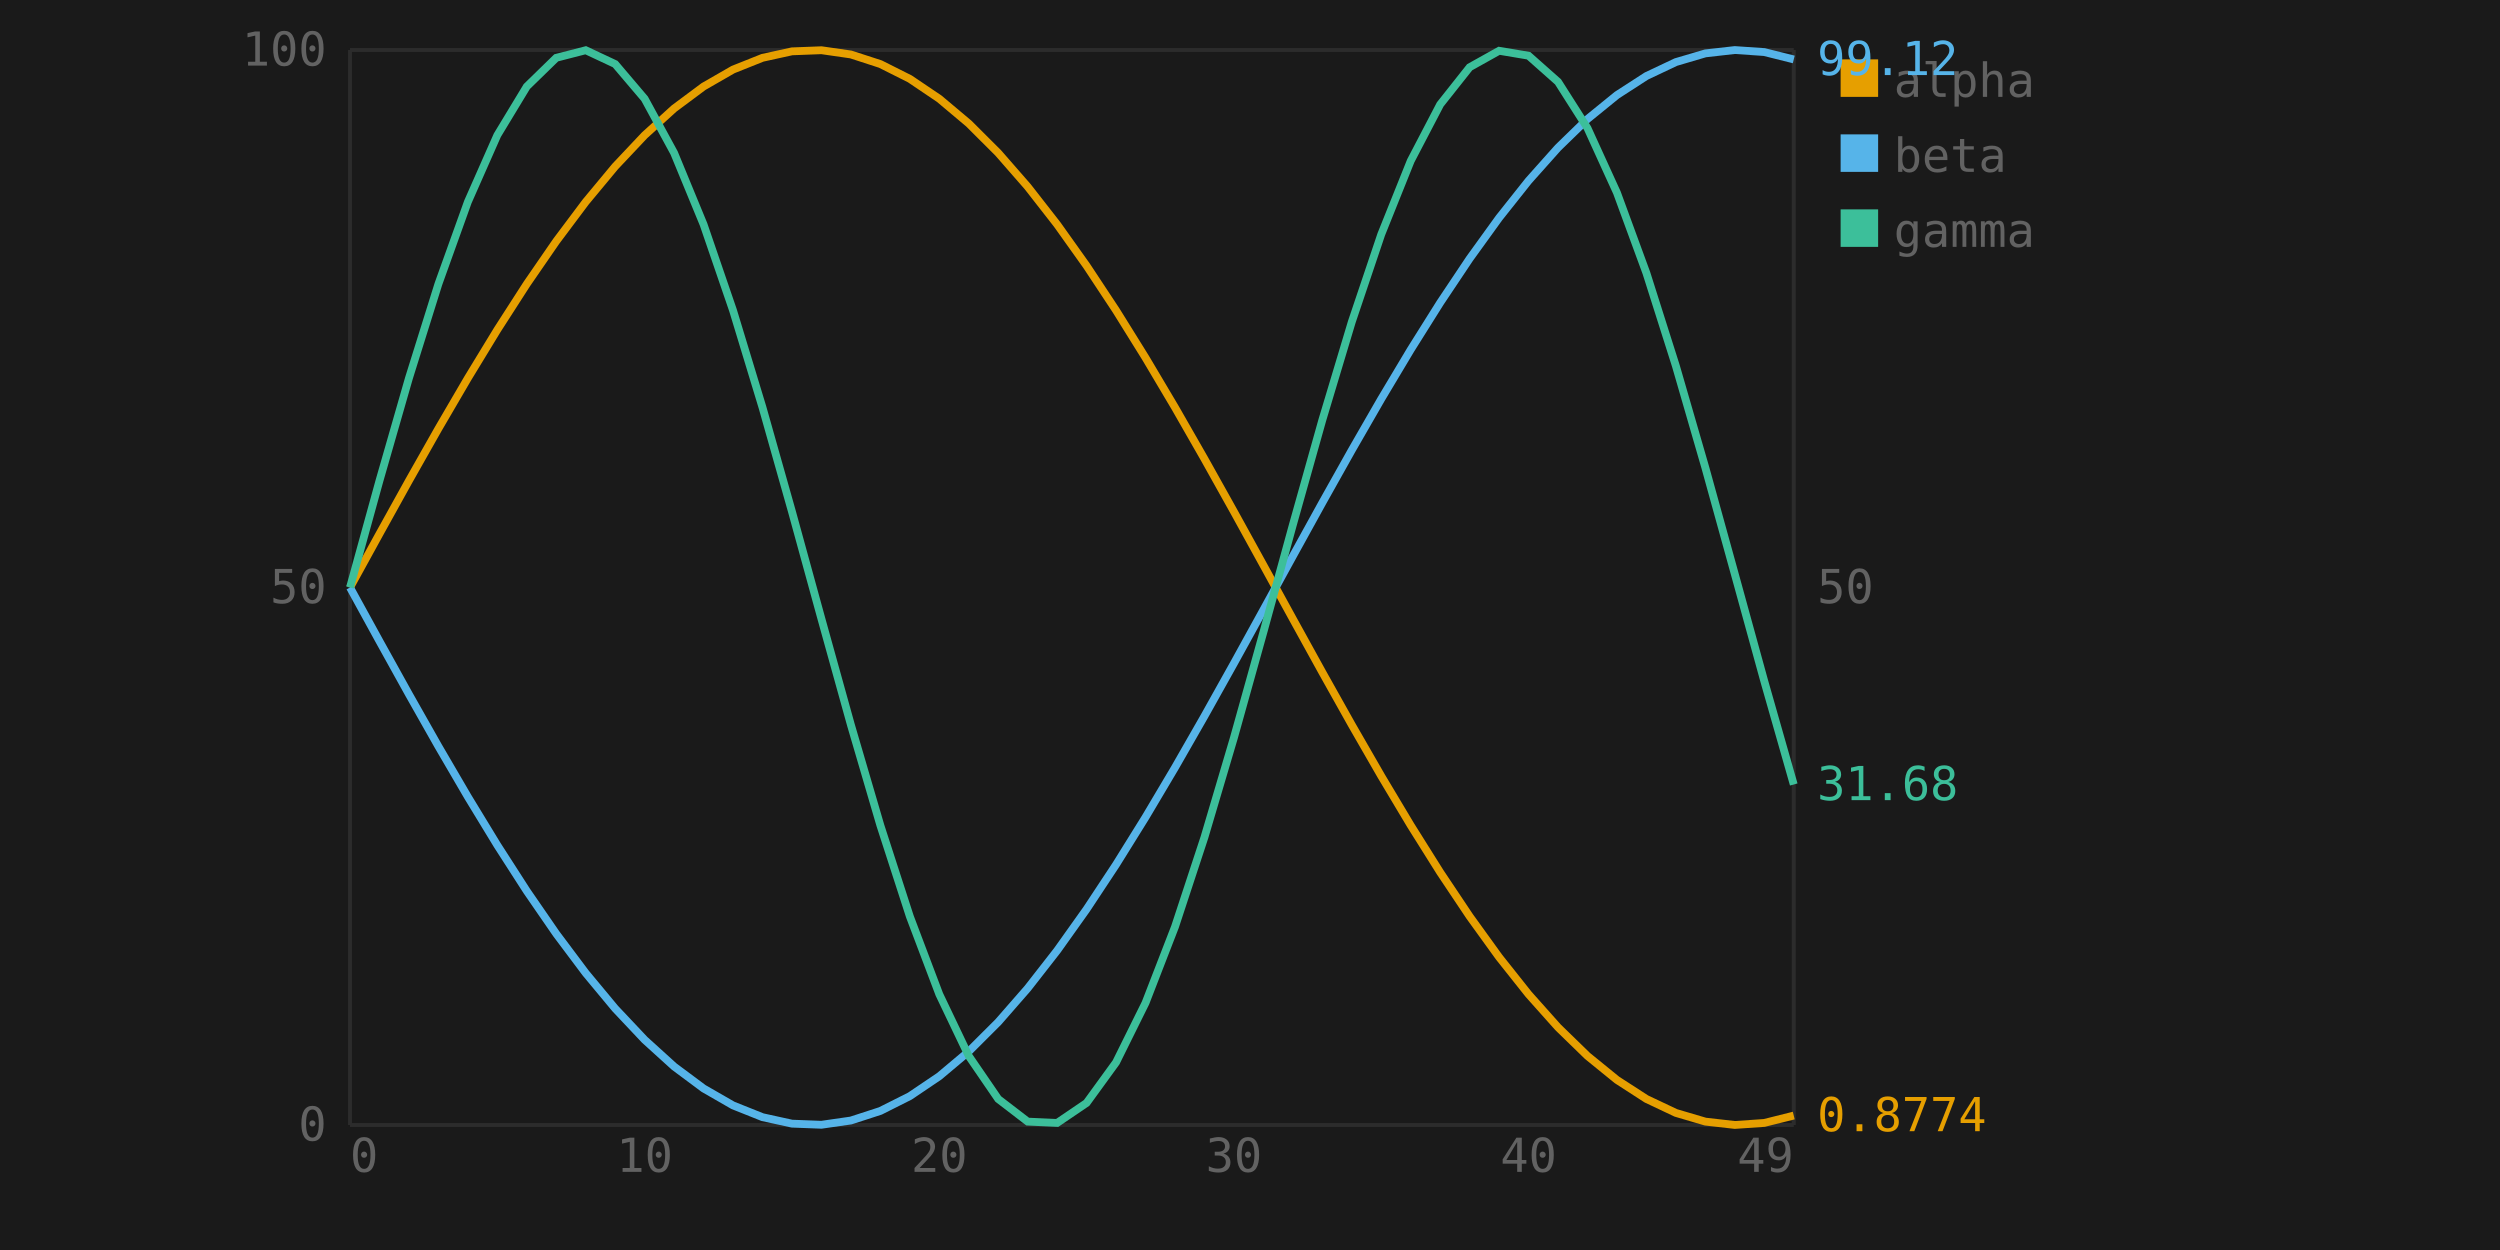
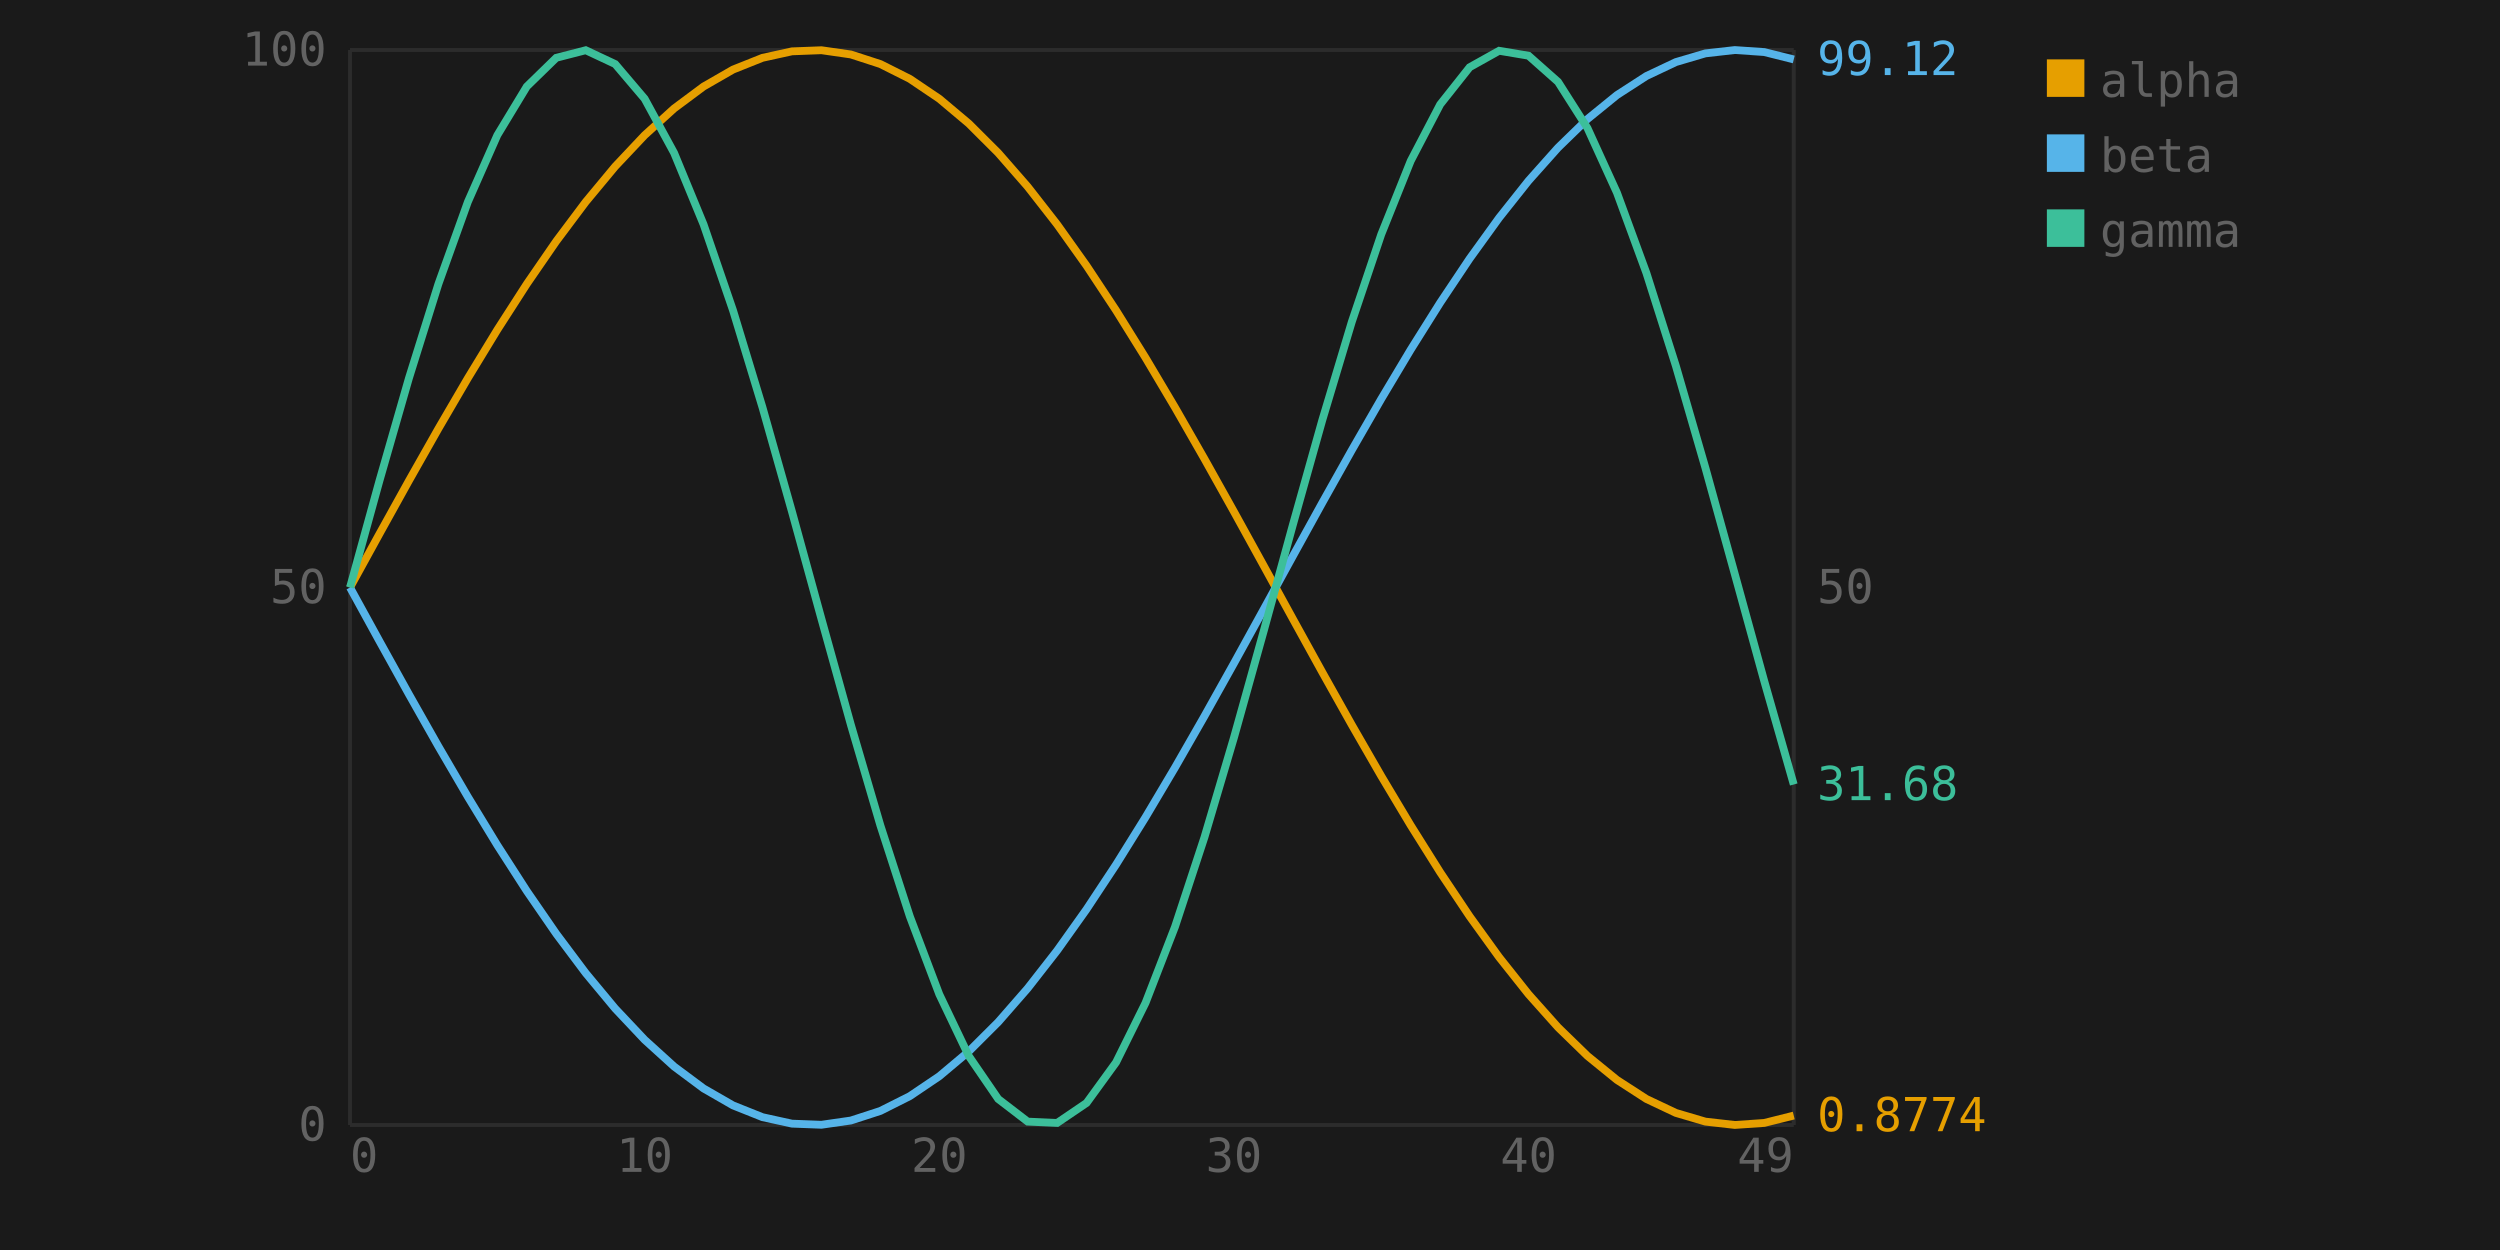
<svg xmlns="http://www.w3.org/2000/svg" viewBox="0 0 640 320" width="640" height="320">
  <rect width="100%" height="100%" fill="#1a1a1a" />
  <line x1="89.6" y1="12.8" x2="89.6" y2="288" stroke="#2c2c2c" stroke-width="1" />
  <line x1="89.6" y1="288" x2="459.2" y2="288" stroke="#2c2c2c" stroke-width="1" />
  <line x1="459.2" y1="12.8" x2="459.2" y2="288" stroke="#2c2c2c" stroke-width="1" />
  <line x1="89.6" y1="12.8" x2="459.2" y2="12.8" stroke="#2c2c2c" stroke-width="1" />
  <text x="83.6" y="292" text-anchor="end" font-size="12" font-family="monospace" fill="#626262">0</text>
  <text x="83.6" y="154.4" text-anchor="end" font-size="12" font-family="monospace" fill="#626262">50</text>
  <text x="465.2" y="154.4" text-anchor="start" font-size="12" font-family="monospace" fill="#626262">50</text>
  <text x="83.6" y="16.8" text-anchor="end" font-size="12" font-family="monospace" fill="#626262">100</text>
  <text x="89.6" y="300" text-anchor="start" font-size="12" font-family="monospace" fill="#626262">0</text>
  <text x="165.029" y="300" text-anchor="middle" font-size="12" font-family="monospace" fill="#626262">10</text>
  <text x="240.457" y="300" text-anchor="middle" font-size="12" font-family="monospace" fill="#626262">20</text>
  <text x="315.886" y="300" text-anchor="middle" font-size="12" font-family="monospace" fill="#626262">30</text>
  <text x="391.314" y="300" text-anchor="middle" font-size="12" font-family="monospace" fill="#626262">40</text>
  <text x="459.2" y="300" text-anchor="end" font-size="12" font-family="monospace" fill="#626262">49</text>
-   <rect x="471.2" y="15.2" width="9.6" height="9.6" fill="#e69f00" />
-   <text x="484.8" y="24.8" text-anchor="start" font-size="12" font-family="monospace" fill="#626262">alpha</text>
-   <rect x="471.2" y="34.4" width="9.6" height="9.6" fill="#56b4e9" />
-   <text x="484.8" y="44" text-anchor="start" font-size="12" font-family="monospace" fill="#626262">beta</text>
-   <rect x="471.2" y="53.6" width="9.6" height="9.6" fill="#3cbf9a" />
-   <text x="484.8" y="63.2" text-anchor="start" font-size="12" font-family="monospace" fill="#626262">gamma</text>
+   <rect x="524" y="15.2" width="9.6" height="9.6" fill="#e69f00" />
+   <text x="537.6" y="24.8" text-anchor="start" font-size="12" font-family="monospace" fill="#626262">alpha</text>
+   <rect x="524" y="34.4" width="9.6" height="9.6" fill="#56b4e9" />
+   <text x="537.6" y="44" text-anchor="start" font-size="12" font-family="monospace" fill="#626262">beta</text>
+   <rect x="524" y="53.6" width="9.6" height="9.6" fill="#3cbf9a" />
+   <text x="537.6" y="63.2" text-anchor="start" font-size="12" font-family="monospace" fill="#626262">gamma</text>
  <path d="M89.6 150.4 L97.143 136.663 L104.686 123.063 L112.229 109.736 L119.771 96.816 L127.314 84.431 L134.857 72.705 L142.4 61.756 L149.943 51.692 L157.486 42.614 L165.029 34.614 L172.571 27.77 L180.114 22.151 L187.657 17.814 L195.2 14.802 L202.743 13.145 L210.286 12.859 L217.829 13.947 L225.371 16.399 L232.914 20.189 L240.457 25.281 L248 31.622 L255.543 39.151 L263.086 47.791 L270.629 57.456 L278.171 68.05 L285.714 79.467 L293.257 91.593 L300.8 104.306 L308.343 117.479 L315.886 130.982 L323.429 144.679 L330.971 158.432 L338.514 172.106 L346.057 185.562 L353.6 198.668 L361.143 211.291 L368.686 223.305 L376.229 234.592 L383.771 245.037 L391.314 254.536 L398.857 262.995 L406.4 270.329 L413.943 276.464 L421.486 281.34 L429.029 284.908 L436.571 287.132 L444.114 287.989 L451.657 287.472 L459.2 285.585" fill="none" stroke="#e69f00" stroke-width="2" />
  <path d="M89.6 150.4 L97.143 164.137 L104.686 177.737 L112.229 191.064 L119.771 203.984 L127.314 216.369 L134.857 228.095 L142.4 239.044 L149.943 249.108 L157.486 258.186 L165.029 266.186 L172.571 273.03 L180.114 278.649 L187.657 282.986 L195.2 285.998 L202.743 287.655 L210.286 287.941 L217.829 286.853 L225.371 284.401 L232.914 280.611 L240.457 275.519 L248 269.178 L255.543 261.649 L263.086 253.009 L270.629 243.344 L278.171 232.75 L285.714 221.333 L293.257 209.207 L300.8 196.494 L308.343 183.321 L315.886 169.818 L323.429 156.121 L330.971 142.368 L338.514 128.694 L346.057 115.238 L353.6 102.132 L361.143 89.509 L368.686 77.495 L376.229 66.208 L383.771 55.763 L391.314 46.264 L398.857 37.805 L406.4 30.471 L413.943 24.336 L421.486 19.46 L429.029 15.892 L436.571 13.668 L444.114 12.811 L451.657 13.328 L459.2 15.215" fill="none" stroke="#56b4e9" stroke-width="2" />
  <path d="M89.6 150.4 L97.143 123.063 L104.686 96.816 L112.229 72.705 L119.771 51.692 L127.314 34.614 L134.857 22.151 L142.4 14.802 L149.943 12.859 L157.486 16.399 L165.029 25.281 L172.571 39.151 L180.114 57.456 L187.657 79.467 L195.2 104.306 L202.743 130.982 L210.286 158.432 L217.829 185.562 L225.371 211.291 L232.914 234.592 L240.457 254.536 L248 270.329 L255.543 281.34 L263.086 287.132 L270.629 287.472 L278.171 282.348 L285.714 271.963 L293.257 256.732 L300.8 237.262 L308.343 214.329 L315.886 188.848 L323.429 161.833 L330.971 134.363 L338.514 107.532 L346.057 82.41 L353.6 59.999 L361.143 41.191 L368.686 26.738 L376.229 17.214 L383.771 13 L391.314 14.264 L398.857 20.955 L406.4 32.807 L413.943 49.347 L421.486 69.915 L429.029 93.692 L436.571 119.73 L444.114 146.991 L451.657 174.387 L459.2 200.828" fill="none" stroke="#3cbf9a" stroke-width="2" />
  <text x="465.2" y="289.585" text-anchor="start" font-size="12" font-family="monospace" fill="#e69f00">0.8774</text>
  <text x="465.2" y="19.215" text-anchor="start" font-size="12" font-family="monospace" fill="#56b4e9">99.12</text>
  <text x="465.2" y="204.828" text-anchor="start" font-size="12" font-family="monospace" fill="#3cbf9a">31.68</text>
</svg>
